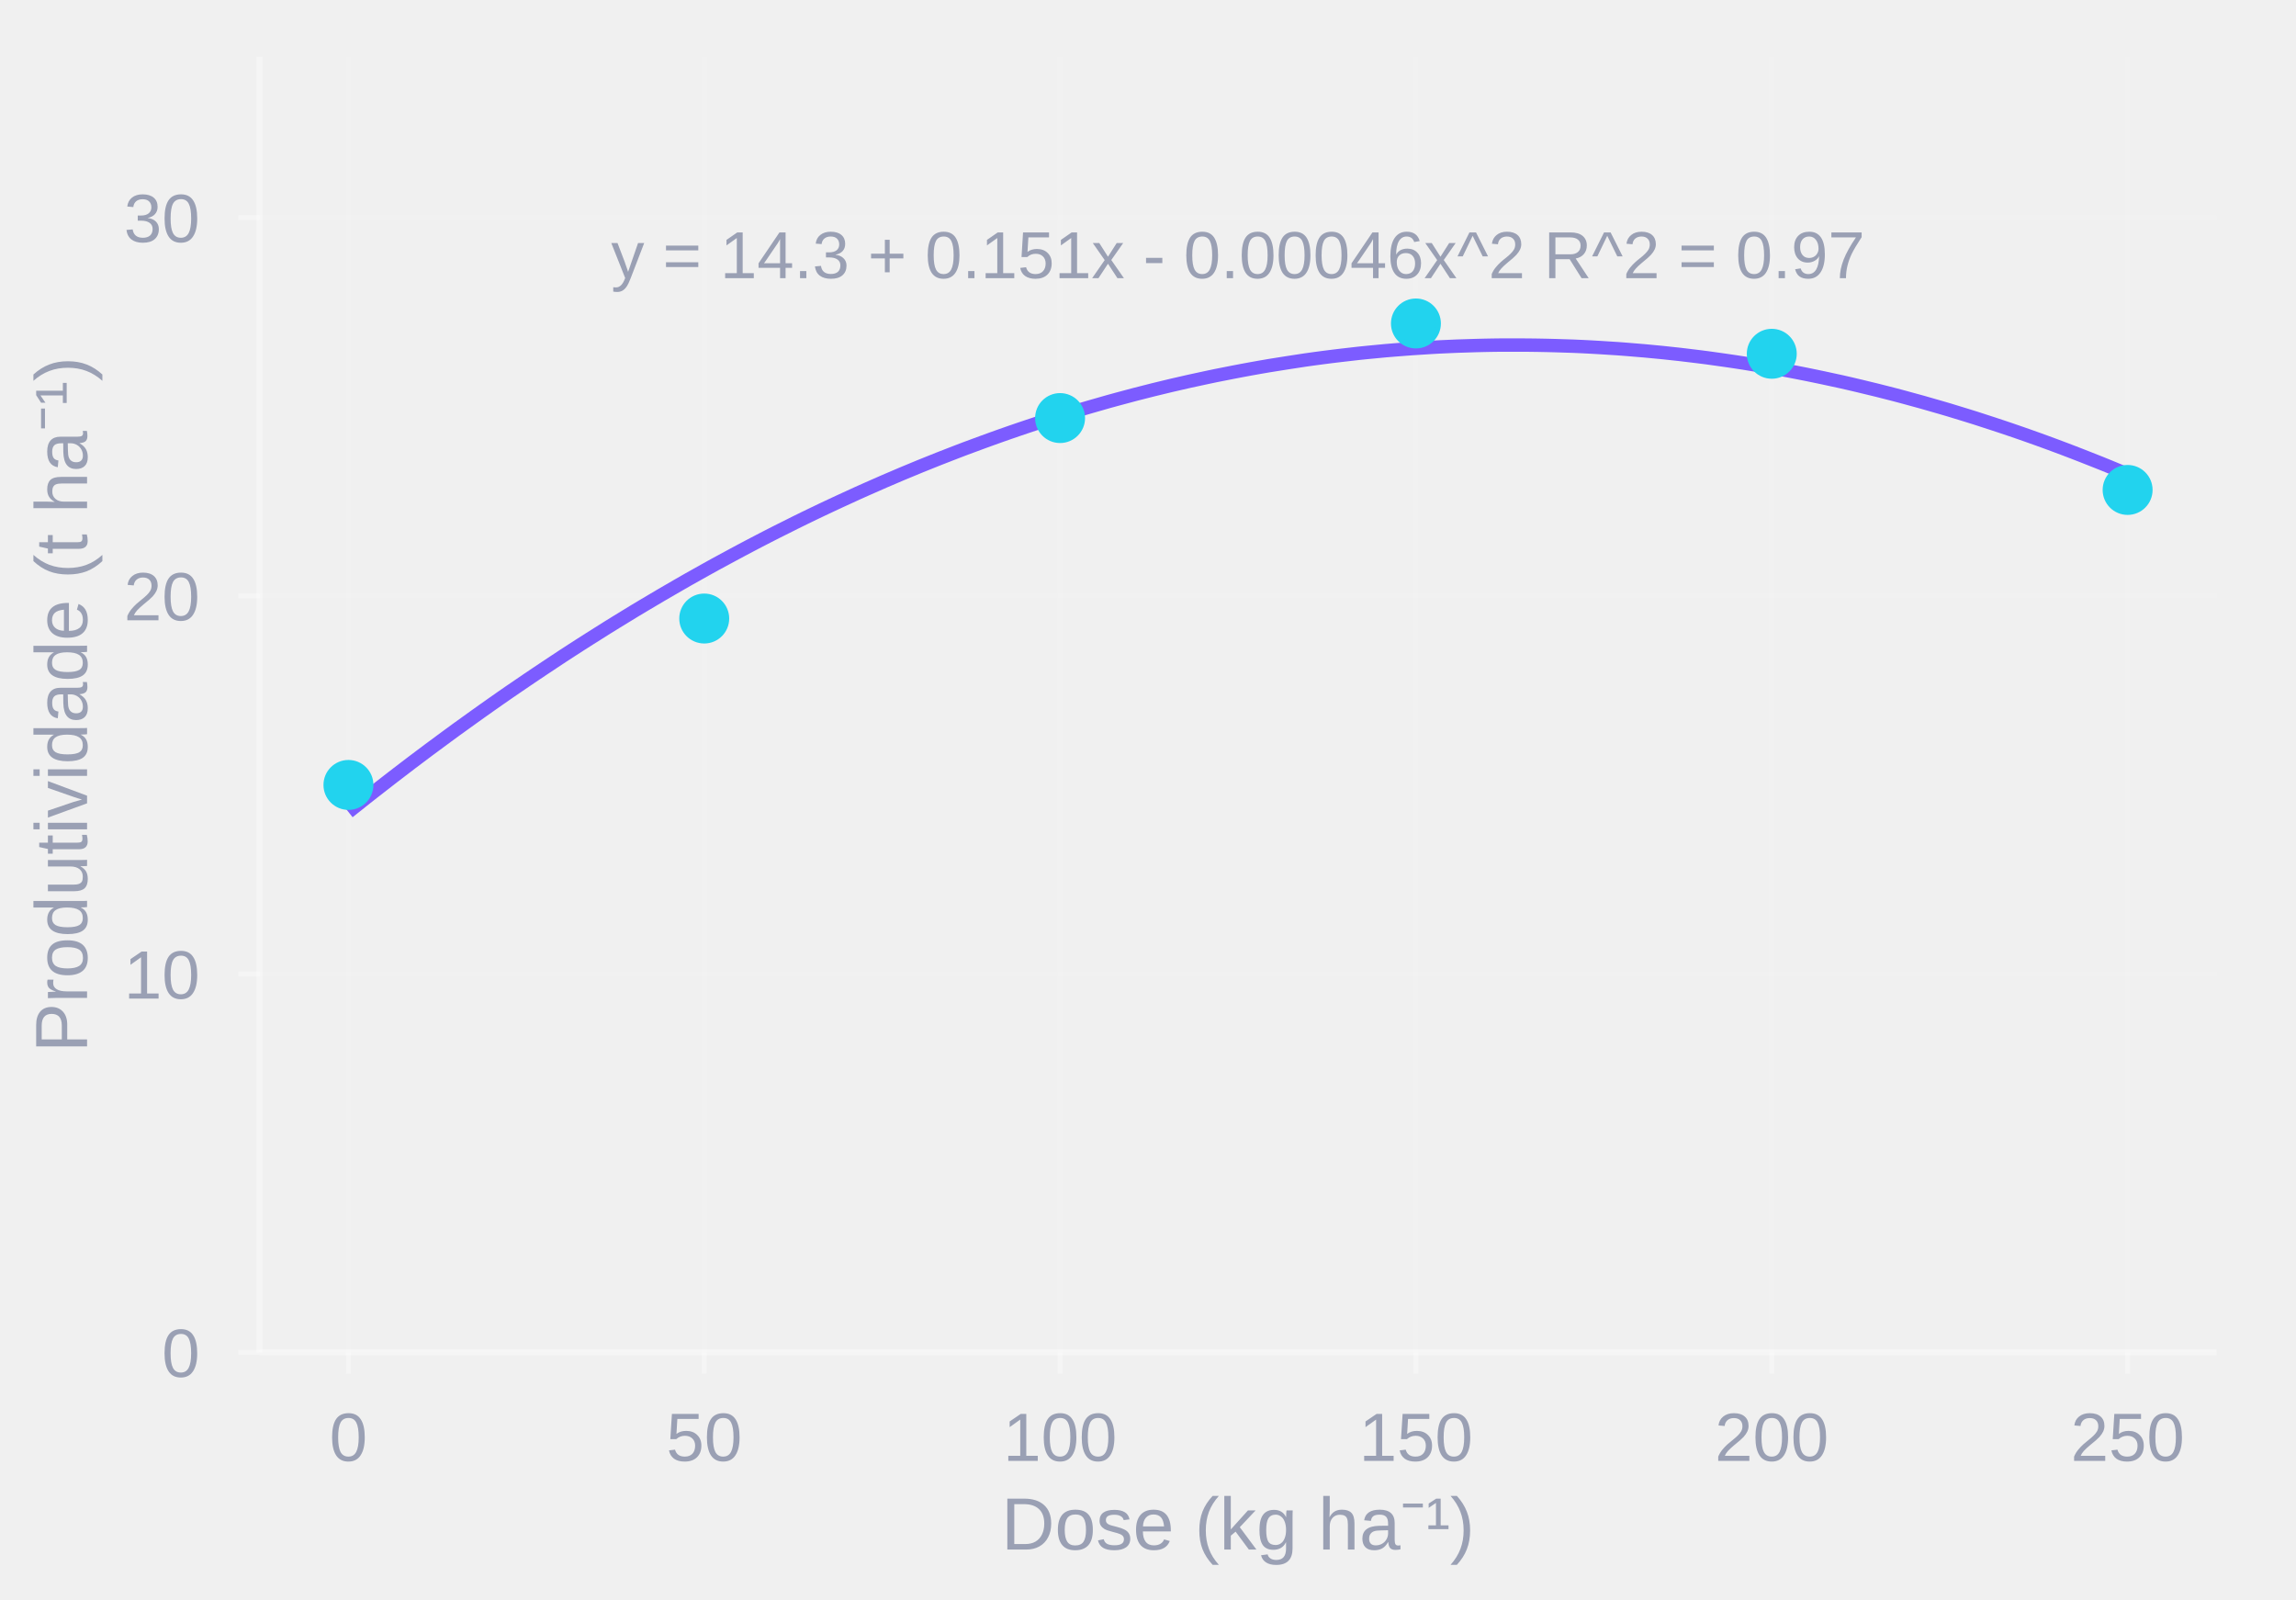
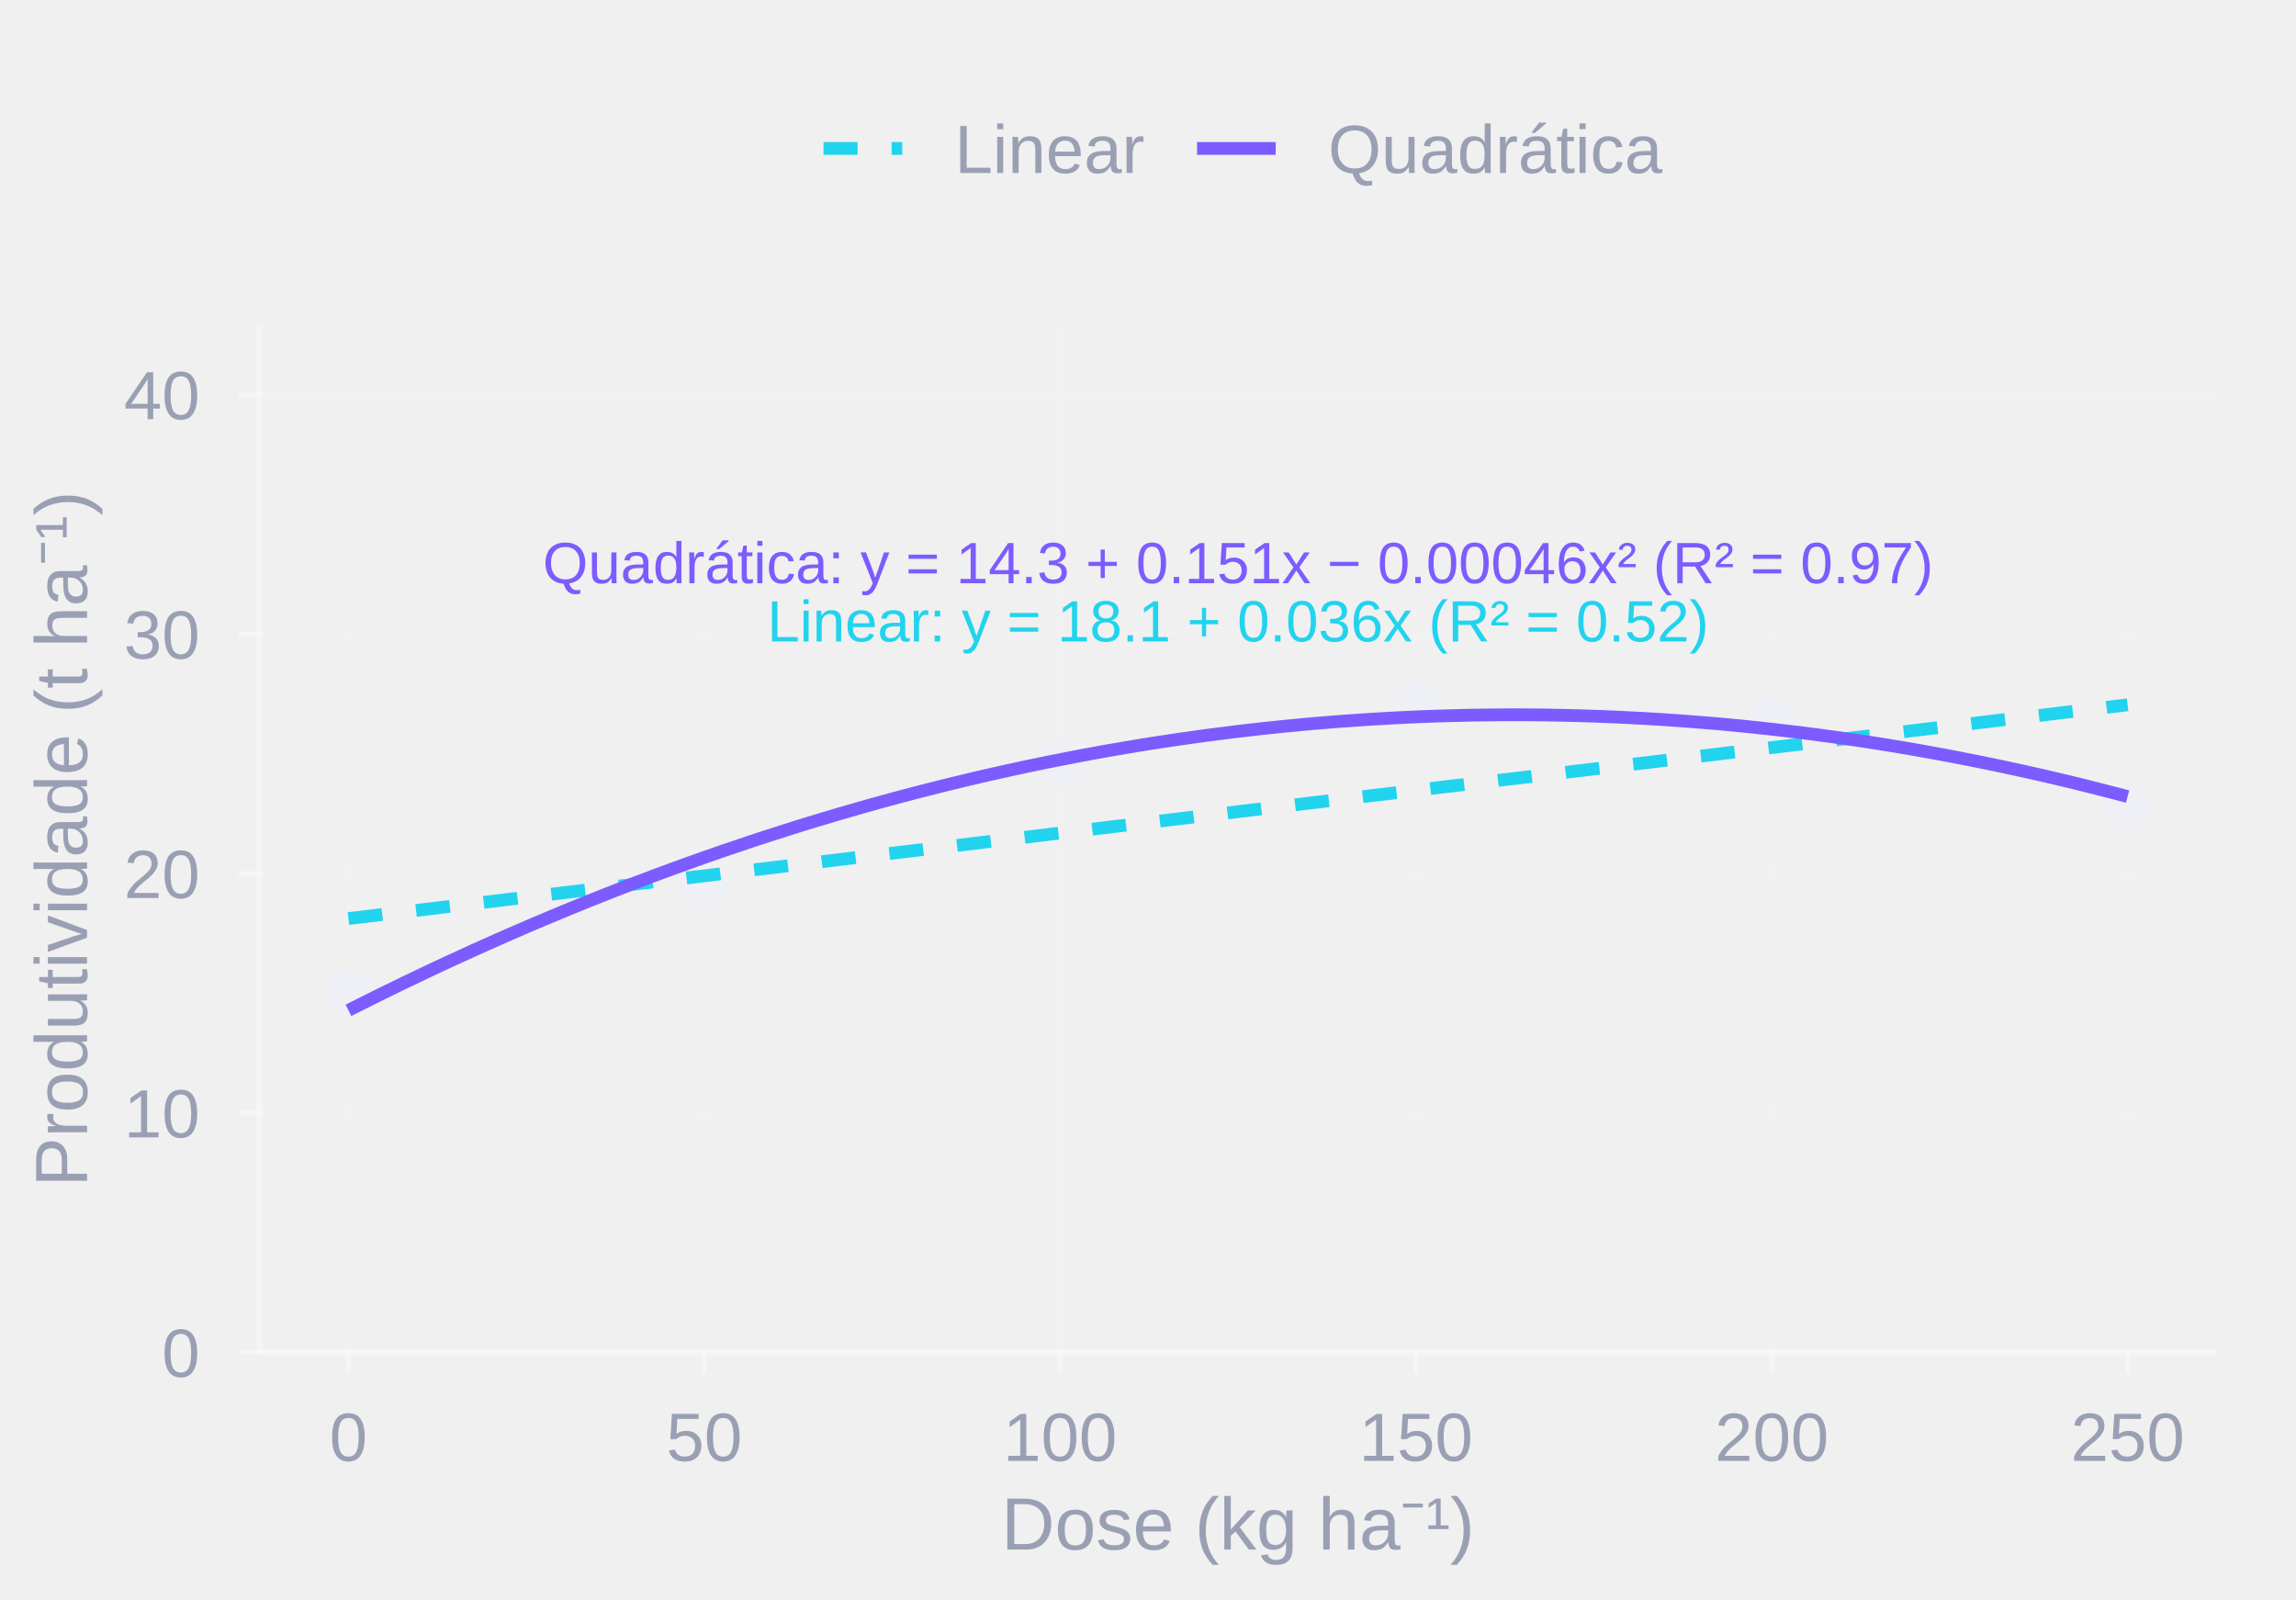
<svg xmlns="http://www.w3.org/2000/svg" width="403.20pt" height="280.80pt" viewBox="0 0 403.20 280.80">
  <g class="svglite">
    <defs>
      <style type="text/css">
    .svglite line, .svglite polyline, .svglite polygon, .svglite path, .svglite rect, .svglite circle {
      fill: none;
      stroke: #000000;
      stroke-linecap: round;
      stroke-linejoin: round;
      stroke-miterlimit: 10.00;
    }
    .svglite text {
      white-space: pre;
    }
    .svglite g.glyphgroup path {
      fill: inherit;
      stroke: none;
    }
  </style>
    </defs>
    <rect width="100%" height="100%" style="stroke: none; fill: none;" />
    <defs>
      <clipPath id="cpMC4wMHw0MDMuMjB8MC4wMHwyODAuODA=">
        <rect x="0.00" y="0.00" width="403.20" height="280.80" />
      </clipPath>
    </defs>
    <g clip-path="url(#cpMC4wMHw0MDMuMjB8MC4wMHwyODAuODA=)">
      <rect x="0.00" y="-0" width="403.20" height="280.80" style="stroke-width: 1.45; stroke: none;" />
    </g>
    <defs>
-       <clipPath id="cpNDUuNTZ8Mzg5LjI1fDkuOTZ8MjM3LjQ2">
-         <rect x="45.56" y="9.96" width="343.69" height="227.50" />
+       <clipPath id="cpNDUuNTZ8Mzg5LjI1fDU3LjEzfDIzNy40Ng==">
+         <rect x="45.56" y="57.13" width="343.69" height="180.33" />
      </clipPath>
    </defs>
-     <g clip-path="url(#cpNDUuNTZ8Mzg5LjI1fDkuOTZ8MjM3LjQ2)">
-       <rect x="45.56" y="9.96" width="343.69" height="227.50" style="stroke-width: 1.45; stroke: none;" />
+     <g clip-path="url(#cpNDUuNTZ8Mzg5LjI1fDU3LjEzfDIzNy40Ng==)">
+       <rect x="45.56" y="57.13" width="343.69" height="180.33" style="stroke-width: 1.45; stroke: none;" />
      <polyline points="45.56,237.46 389.25,237.46 " style="stroke-width: 0.85; stroke: #FFFFFF; stroke-opacity: 0.090; stroke-linecap: butt;" />
-       <polyline points="45.56,171.04 389.25,171.04 " style="stroke-width: 0.85; stroke: #FFFFFF; stroke-opacity: 0.090; stroke-linecap: butt;" />
-       <polyline points="45.56,104.62 389.25,104.62 " style="stroke-width: 0.85; stroke: #FFFFFF; stroke-opacity: 0.090; stroke-linecap: butt;" />
-       <polyline points="45.56,38.21 389.25,38.21 " style="stroke-width: 0.85; stroke: #FFFFFF; stroke-opacity: 0.090; stroke-linecap: butt;" />
-       <polyline points="61.19,237.46 61.19,9.96 " style="stroke-width: 0.85; stroke: #FFFFFF; stroke-opacity: 0.090; stroke-linecap: butt;" />
-       <polyline points="123.67,237.46 123.67,9.96 " style="stroke-width: 0.85; stroke: #FFFFFF; stroke-opacity: 0.090; stroke-linecap: butt;" />
-       <polyline points="186.16,237.46 186.16,9.96 " style="stroke-width: 0.85; stroke: #FFFFFF; stroke-opacity: 0.090; stroke-linecap: butt;" />
-       <polyline points="248.65,237.46 248.65,9.96 " style="stroke-width: 0.85; stroke: #FFFFFF; stroke-opacity: 0.090; stroke-linecap: butt;" />
-       <polyline points="311.14,237.46 311.14,9.96 " style="stroke-width: 0.85; stroke: #FFFFFF; stroke-opacity: 0.090; stroke-linecap: butt;" />
-       <polyline points="373.63,237.46 373.63,9.96 " style="stroke-width: 0.85; stroke: #FFFFFF; stroke-opacity: 0.090; stroke-linecap: butt;" />
-       <polyline points="61.19,142.58 62.76,141.33 64.33,140.08 65.90,138.85 67.47,137.63 69.04,136.41 70.61,135.21 72.18,134.01 73.75,132.83 75.32,131.65 76.89,130.49 78.46,129.33 80.03,128.18 81.60,127.05 83.17,125.92 84.74,124.80 86.31,123.69 87.88,122.59 89.45,121.50 91.02,120.43 92.59,119.36 94.16,118.30 95.73,117.25 97.30,116.21 98.87,115.17 100.44,114.15 102.01,113.14 103.58,112.14 105.15,111.15 106.72,110.16 108.29,109.19 109.86,108.23 111.43,107.27 113.00,106.33 114.57,105.40 116.14,104.47 117.71,103.56 119.28,102.65 120.85,101.75 122.42,100.87 123.99,99.99 125.56,99.12 127.13,98.27 128.70,97.42 130.27,96.58 131.84,95.75 133.41,94.93 134.98,94.12 136.55,93.32 138.12,92.54 139.69,91.75 141.26,90.98 142.83,90.22 144.40,89.47 145.97,88.73 147.54,88.00 149.11,87.28 150.68,86.56 152.25,85.86 153.82,85.17 155.39,84.48 156.96,83.81 158.53,83.14 160.10,82.49 161.67,81.84 163.24,81.21 164.81,80.58 166.38,79.97 167.95,79.36 169.52,78.76 171.09,78.18 172.66,77.60 174.23,77.03 175.80,76.47 177.37,75.92 178.94,75.38 180.51,74.85 182.08,74.33 183.65,73.82 185.22,73.32 186.79,72.83 188.36,72.35 189.93,71.88 191.50,71.42 193.07,70.97 194.64,70.52 196.21,70.09 197.78,69.67 199.35,69.25 200.92,68.85 202.49,68.45 204.06,68.07 205.63,67.69 207.20,67.33 208.77,66.97 210.34,66.63 211.91,66.29 213.48,65.96 215.05,65.65 216.62,65.34 218.19,65.04 219.76,64.75 221.33,64.47 222.90,64.20 224.47,63.95 226.04,63.70 227.61,63.46 229.18,63.22 230.75,63.00 232.32,62.79 233.89,62.59 235.46,62.40 237.03,62.22 238.60,62.04 240.17,61.88 241.74,61.73 243.31,61.58 244.88,61.45 246.45,61.33 248.02,61.21 249.59,61.11 251.16,61.01 252.73,60.92 254.30,60.85 255.87,60.78 257.44,60.73 259.01,60.68 260.58,60.64 262.16,60.61 263.73,60.59 265.30,60.59 266.87,60.59 268.44,60.60 270.01,60.62 271.58,60.65 273.15,60.69 274.72,60.74 276.29,60.79 277.86,60.86 279.43,60.94 281.00,61.03 282.57,61.13 284.14,61.23 285.71,61.35 287.28,61.48 288.85,61.61 290.42,61.76 291.99,61.91 293.56,62.08 295.13,62.25 296.70,62.44 298.27,62.63 299.84,62.83 301.41,63.05 302.98,63.27 304.55,63.50 306.12,63.74 307.69,64.00 309.26,64.26 310.83,64.53 312.40,64.81 313.97,65.10 315.54,65.40 317.11,65.71 318.68,66.03 320.25,66.36 321.82,66.70 323.39,67.04 324.96,67.40 326.53,67.77 328.10,68.15 329.67,68.53 331.24,68.93 332.81,69.33 334.38,69.75 335.95,70.18 337.52,70.61 339.09,71.06 340.66,71.51 342.23,71.97 343.80,72.45 345.37,72.93 346.94,73.42 348.51,73.93 350.08,74.44 351.65,74.96 353.22,75.49 354.79,76.03 356.36,76.58 357.93,77.14 359.50,77.71 361.07,78.29 362.64,78.88 364.21,79.48 365.78,80.09 367.35,80.71 368.92,81.33 370.49,81.97 372.06,82.62 373.63,83.28 " style="stroke-width: 2.35; stroke: #7C5CFF; stroke-linecap: butt;" />
-       <circle cx="61.19" cy="137.83" r="3.90" style="stroke-width: 0.97; stroke: #22D3EE; fill: #22D3EE;" />
-       <circle cx="123.67" cy="108.61" r="3.90" style="stroke-width: 0.97; stroke: #22D3EE; fill: #22D3EE;" />
-       <circle cx="186.16" cy="73.41" r="3.90" style="stroke-width: 0.97; stroke: #22D3EE; fill: #22D3EE;" />
-       <circle cx="248.65" cy="56.80" r="3.90" style="stroke-width: 0.97; stroke: #22D3EE; fill: #22D3EE;" />
-       <circle cx="311.14" cy="62.12" r="3.90" style="stroke-width: 0.97; stroke: #22D3EE; fill: #22D3EE;" />
-       <circle cx="373.63" cy="86.03" r="3.90" style="stroke-width: 0.97; stroke: #22D3EE; fill: #22D3EE;" />
-       <text x="217.41" y="48.84" text-anchor="middle" style="font-size: 11.67px;fill: #9AA0B4; font-family: &quot;Arial&quot;;" textLength="226.39px" lengthAdjust="spacingAndGlyphs">y = 14.3 + 0.151x - 0.00046x^2   R^2 = 0.97</text>
+       <polyline points="45.56,195.43 389.25,195.43 " style="stroke-width: 0.85; stroke: #FFFFFF; stroke-opacity: 0.090; stroke-linecap: butt;" />
+       <polyline points="45.56,153.39 389.25,153.39 " style="stroke-width: 0.85; stroke: #FFFFFF; stroke-opacity: 0.090; stroke-linecap: butt;" />
+       <polyline points="45.56,111.35 389.25,111.35 " style="stroke-width: 0.85; stroke: #FFFFFF; stroke-opacity: 0.090; stroke-linecap: butt;" />
+       <polyline points="45.56,69.31 389.25,69.31 " style="stroke-width: 0.85; stroke: #FFFFFF; stroke-opacity: 0.090; stroke-linecap: butt;" />
+       <polyline points="61.19,237.46 61.19,57.13 " style="stroke-width: 0.85; stroke: #FFFFFF; stroke-opacity: 0.090; stroke-linecap: butt;" />
+       <polyline points="123.67,237.46 123.67,57.13 " style="stroke-width: 0.85; stroke: #FFFFFF; stroke-opacity: 0.090; stroke-linecap: butt;" />
+       <polyline points="186.16,237.46 186.16,57.13 " style="stroke-width: 0.85; stroke: #FFFFFF; stroke-opacity: 0.090; stroke-linecap: butt;" />
+       <polyline points="248.65,237.46 248.65,57.13 " style="stroke-width: 0.85; stroke: #FFFFFF; stroke-opacity: 0.090; stroke-linecap: butt;" />
+       <polyline points="311.14,237.46 311.14,57.13 " style="stroke-width: 0.85; stroke: #FFFFFF; stroke-opacity: 0.090; stroke-linecap: butt;" />
+       <polyline points="373.63,237.46 373.63,57.13 " style="stroke-width: 0.85; stroke: #FFFFFF; stroke-opacity: 0.090; stroke-linecap: butt;" />
+       <circle cx="61.19" cy="174.41" r="3.68" style="stroke-width: 0.97; stroke: #EEF0F6; stroke-opacity: 0.85; fill: #EEF0F6; fill-opacity: 0.85;" />
+       <circle cx="123.67" cy="155.91" r="3.68" style="stroke-width: 0.97; stroke: #EEF0F6; stroke-opacity: 0.85; fill: #EEF0F6; fill-opacity: 0.85;" />
+       <circle cx="186.16" cy="133.63" r="3.68" style="stroke-width: 0.97; stroke: #EEF0F6; stroke-opacity: 0.85; fill: #EEF0F6; fill-opacity: 0.85;" />
+       <circle cx="248.65" cy="123.12" r="3.68" style="stroke-width: 0.97; stroke: #EEF0F6; stroke-opacity: 0.85; fill: #EEF0F6; fill-opacity: 0.85;" />
+       <circle cx="311.14" cy="126.48" r="3.68" style="stroke-width: 0.97; stroke: #EEF0F6; stroke-opacity: 0.85; fill: #EEF0F6; fill-opacity: 0.85;" />
+       <circle cx="373.63" cy="141.62" r="3.68" style="stroke-width: 0.97; stroke: #EEF0F6; stroke-opacity: 0.85; fill: #EEF0F6; fill-opacity: 0.85;" />
+       <polyline points="61.19,161.29 62.76,161.11 64.33,160.92 65.90,160.73 67.47,160.54 69.04,160.35 70.61,160.16 72.18,159.97 73.75,159.79 75.32,159.60 76.89,159.41 78.46,159.22 80.03,159.03 81.60,158.84 83.17,158.65 84.74,158.47 86.31,158.28 87.88,158.09 89.45,157.90 91.02,157.71 92.59,157.52 94.16,157.33 95.73,157.14 97.30,156.96 98.87,156.77 100.44,156.58 102.01,156.39 103.58,156.20 105.15,156.01 106.72,155.82 108.29,155.64 109.86,155.45 111.43,155.26 113.00,155.07 114.57,154.88 116.14,154.69 117.71,154.50 119.28,154.32 120.85,154.13 122.42,153.94 123.99,153.75 125.56,153.56 127.13,153.37 128.70,153.18 130.27,153.00 131.84,152.81 133.41,152.62 134.98,152.43 136.55,152.24 138.12,152.05 139.69,151.86 141.26,151.68 142.83,151.49 144.40,151.30 145.97,151.11 147.54,150.92 149.11,150.73 150.68,150.54 152.25,150.35 153.82,150.17 155.39,149.98 156.96,149.79 158.53,149.60 160.10,149.41 161.67,149.22 163.24,149.03 164.81,148.85 166.38,148.66 167.95,148.47 169.52,148.28 171.09,148.09 172.66,147.90 174.23,147.71 175.80,147.53 177.37,147.34 178.94,147.15 180.51,146.96 182.08,146.77 183.65,146.58 185.22,146.39 186.79,146.21 188.36,146.02 189.93,145.83 191.50,145.64 193.07,145.45 194.64,145.26 196.21,145.07 197.78,144.89 199.35,144.70 200.92,144.51 202.49,144.32 204.06,144.13 205.63,143.94 207.20,143.75 208.77,143.56 210.34,143.38 211.91,143.19 213.48,143.00 215.05,142.81 216.62,142.62 218.19,142.43 219.76,142.24 221.33,142.06 222.90,141.87 224.47,141.68 226.04,141.49 227.61,141.30 229.18,141.11 230.75,140.92 232.32,140.74 233.89,140.55 235.46,140.36 237.03,140.17 238.60,139.98 240.17,139.79 241.74,139.60 243.31,139.42 244.88,139.23 246.45,139.04 248.02,138.85 249.59,138.66 251.16,138.47 252.73,138.28 254.30,138.09 255.87,137.91 257.44,137.72 259.01,137.53 260.58,137.34 262.16,137.15 263.73,136.96 265.30,136.77 266.87,136.59 268.44,136.40 270.01,136.21 271.58,136.02 273.15,135.83 274.72,135.64 276.29,135.45 277.86,135.27 279.43,135.08 281.00,134.89 282.57,134.70 284.14,134.51 285.71,134.32 287.28,134.13 288.85,133.95 290.42,133.76 291.99,133.57 293.56,133.38 295.13,133.19 296.70,133.00 298.27,132.81 299.84,132.63 301.41,132.44 302.98,132.25 304.55,132.06 306.12,131.87 307.69,131.68 309.26,131.49 310.83,131.30 312.40,131.12 313.97,130.93 315.54,130.74 317.11,130.55 318.68,130.36 320.25,130.17 321.82,129.98 323.39,129.80 324.96,129.61 326.53,129.42 328.10,129.23 329.67,129.04 331.24,128.85 332.81,128.66 334.38,128.48 335.95,128.29 337.52,128.10 339.09,127.91 340.66,127.72 342.23,127.53 343.80,127.34 345.37,127.16 346.94,126.97 348.51,126.78 350.08,126.59 351.65,126.40 353.22,126.21 354.79,126.02 356.36,125.84 357.93,125.65 359.50,125.46 361.07,125.27 362.64,125.08 364.21,124.89 365.78,124.70 367.35,124.51 368.92,124.33 370.49,124.14 372.06,123.95 373.63,123.76 " style="stroke-width: 2.24; stroke: #22D3EE; stroke-dasharray: 5.98,5.98; stroke-linecap: butt;" />
+       <polyline points="61.19,177.41 62.76,176.62 64.33,175.83 65.90,175.05 67.47,174.27 69.04,173.51 70.61,172.74 72.18,171.99 73.75,171.24 75.32,170.49 76.89,169.75 78.46,169.02 80.03,168.30 81.60,167.58 83.17,166.86 84.74,166.16 86.31,165.46 87.88,164.76 89.45,164.07 91.02,163.39 92.59,162.71 94.16,162.04 95.73,161.38 97.30,160.72 98.87,160.06 100.44,159.42 102.01,158.78 103.58,158.14 105.15,157.52 106.72,156.89 108.29,156.28 109.86,155.67 111.43,155.06 113.00,154.47 114.57,153.87 116.14,153.29 117.71,152.71 119.28,152.14 120.85,151.57 122.42,151.01 123.99,150.45 125.56,149.91 127.13,149.36 128.70,148.83 130.27,148.30 131.84,147.77 133.41,147.25 134.98,146.74 136.55,146.24 138.12,145.74 139.69,145.24 141.26,144.75 142.83,144.27 144.40,143.80 145.97,143.33 147.54,142.86 149.11,142.41 150.68,141.96 152.25,141.51 153.82,141.07 155.39,140.64 156.96,140.21 158.53,139.79 160.10,139.38 161.67,138.97 163.24,138.57 164.81,138.17 166.38,137.78 167.95,137.40 169.52,137.02 171.09,136.65 172.66,136.28 174.23,135.92 175.80,135.57 177.37,135.22 178.94,134.88 180.51,134.54 182.08,134.22 183.65,133.89 185.22,133.58 186.79,133.27 188.36,132.96 189.93,132.66 191.50,132.37 193.07,132.08 194.64,131.80 196.21,131.53 197.78,131.26 199.35,131.00 200.92,130.74 202.49,130.49 204.06,130.25 205.63,130.01 207.20,129.78 208.77,129.56 210.34,129.34 211.91,129.12 213.48,128.92 215.05,128.72 216.62,128.52 218.19,128.33 219.76,128.15 221.33,127.97 222.90,127.80 224.47,127.64 226.04,127.48 227.61,127.33 229.18,127.18 230.75,127.04 232.32,126.91 233.89,126.78 235.46,126.66 237.03,126.55 238.60,126.44 240.17,126.33 241.74,126.24 243.31,126.15 244.88,126.06 246.45,125.98 248.02,125.91 249.59,125.84 251.16,125.78 252.73,125.73 254.30,125.68 255.87,125.64 257.44,125.60 259.01,125.57 260.58,125.55 262.16,125.53 263.73,125.52 265.30,125.51 266.87,125.51 268.44,125.52 270.01,125.53 271.58,125.55 273.15,125.58 274.72,125.61 276.29,125.65 277.86,125.69 279.43,125.74 281.00,125.79 282.57,125.86 284.14,125.92 285.71,126.00 287.28,126.08 288.85,126.16 290.42,126.26 291.99,126.35 293.56,126.46 295.13,126.57 296.70,126.69 298.27,126.81 299.84,126.94 301.41,127.07 302.98,127.21 304.55,127.36 306.12,127.51 307.69,127.67 309.26,127.84 310.83,128.01 312.40,128.19 313.97,128.37 315.54,128.56 317.11,128.76 318.68,128.96 320.25,129.17 321.82,129.38 323.39,129.60 324.96,129.83 326.53,130.06 328.10,130.30 329.67,130.54 331.24,130.79 332.81,131.05 334.38,131.31 335.95,131.58 337.52,131.86 339.09,132.14 340.66,132.43 342.23,132.72 343.80,133.02 345.37,133.33 346.94,133.64 348.51,133.96 350.08,134.28 351.65,134.61 353.22,134.95 354.79,135.29 356.36,135.64 357.93,135.99 359.50,136.35 361.07,136.72 362.64,137.09 364.21,137.47 365.78,137.86 367.35,138.25 368.92,138.65 370.49,139.05 372.06,139.46 373.63,139.87 " style="stroke-width: 2.24; stroke: #7C5CFF; stroke-linecap: butt;" />
+       <text x="217.41" y="102.41" text-anchor="middle" style="font-size: 10.24px;fill: #7C5CFF; font-family: &quot;Arial&quot;;" textLength="246.88px" lengthAdjust="spacingAndGlyphs">Quadrática: y = 14.3 + 0.151x − 0.00046x²  (R² = 0.97)</text>
+       <text x="217.41" y="112.64" text-anchor="middle" style="font-size: 10.24px;fill: #22D3EE; font-family: &quot;Arial&quot;;" textLength="168.09px" lengthAdjust="spacingAndGlyphs">Linear: y = 18.1 + 0.036x  (R² = 0.52)</text>
    </g>
    <g clip-path="url(#cpMC4wMHw0MDMuMjB8MC4wMHwyODAuODA=)">
-       <polyline points="45.56,237.46 45.56,9.96 " style="stroke-width: 1.07; stroke: #FFFFFF; stroke-opacity: 0.35; stroke-linecap: butt;" />
+       <polyline points="45.56,237.46 45.56,57.13 " style="stroke-width: 1.07; stroke: #FFFFFF; stroke-opacity: 0.35; stroke-linecap: butt;" />
      <text x="35.10" y="241.76" text-anchor="end" style="font-size: 12.00px;fill: #9AA0B4; font-family: &quot;Arial&quot;;" textLength="6.67px" lengthAdjust="spacingAndGlyphs">0</text>
-       <text x="35.10" y="175.34" text-anchor="end" style="font-size: 12.00px;fill: #9AA0B4; font-family: &quot;Arial&quot;;" textLength="13.34px" lengthAdjust="spacingAndGlyphs">10</text>
-       <text x="35.10" y="108.92" text-anchor="end" style="font-size: 12.00px;fill: #9AA0B4; font-family: &quot;Arial&quot;;" textLength="13.34px" lengthAdjust="spacingAndGlyphs">20</text>
-       <text x="35.10" y="42.50" text-anchor="end" style="font-size: 12.00px;fill: #9AA0B4; font-family: &quot;Arial&quot;;" textLength="13.34px" lengthAdjust="spacingAndGlyphs">30</text>
+       <text x="35.10" y="199.72" text-anchor="end" style="font-size: 12.00px;fill: #9AA0B4; font-family: &quot;Arial&quot;;" textLength="13.34px" lengthAdjust="spacingAndGlyphs">10</text>
+       <text x="35.10" y="157.69" text-anchor="end" style="font-size: 12.00px;fill: #9AA0B4; font-family: &quot;Arial&quot;;" textLength="13.34px" lengthAdjust="spacingAndGlyphs">20</text>
+       <text x="35.10" y="115.65" text-anchor="end" style="font-size: 12.00px;fill: #9AA0B4; font-family: &quot;Arial&quot;;" textLength="13.34px" lengthAdjust="spacingAndGlyphs">30</text>
+       <text x="35.10" y="73.61" text-anchor="end" style="font-size: 12.00px;fill: #9AA0B4; font-family: &quot;Arial&quot;;" textLength="13.34px" lengthAdjust="spacingAndGlyphs">40</text>
      <polyline points="41.83,237.46 45.56,237.46 " style="stroke-width: 0.85; stroke: #FFFFFF; stroke-opacity: 0.35; stroke-linecap: butt;" />
-       <polyline points="41.83,171.04 45.56,171.04 " style="stroke-width: 0.85; stroke: #FFFFFF; stroke-opacity: 0.35; stroke-linecap: butt;" />
-       <polyline points="41.83,104.62 45.56,104.62 " style="stroke-width: 0.85; stroke: #FFFFFF; stroke-opacity: 0.35; stroke-linecap: butt;" />
-       <polyline points="41.83,38.21 45.56,38.21 " style="stroke-width: 0.85; stroke: #FFFFFF; stroke-opacity: 0.35; stroke-linecap: butt;" />
+       <polyline points="41.83,195.43 45.56,195.43 " style="stroke-width: 0.85; stroke: #FFFFFF; stroke-opacity: 0.35; stroke-linecap: butt;" />
+       <polyline points="41.83,153.39 45.56,153.39 " style="stroke-width: 0.85; stroke: #FFFFFF; stroke-opacity: 0.35; stroke-linecap: butt;" />
+       <polyline points="41.83,111.35 45.56,111.35 " style="stroke-width: 0.85; stroke: #FFFFFF; stroke-opacity: 0.35; stroke-linecap: butt;" />
+       <polyline points="41.83,69.31 45.56,69.31 " style="stroke-width: 0.85; stroke: #FFFFFF; stroke-opacity: 0.35; stroke-linecap: butt;" />
      <polyline points="45.56,237.46 389.25,237.46 " style="stroke-width: 1.07; stroke: #FFFFFF; stroke-opacity: 0.35; stroke-linecap: butt;" />
      <polyline points="61.19,241.20 61.19,237.46 " style="stroke-width: 0.85; stroke: #FFFFFF; stroke-opacity: 0.35; stroke-linecap: butt;" />
      <polyline points="123.67,241.20 123.67,237.46 " style="stroke-width: 0.85; stroke: #FFFFFF; stroke-opacity: 0.35; stroke-linecap: butt;" />
      <polyline points="186.16,241.20 186.16,237.46 " style="stroke-width: 0.85; stroke: #FFFFFF; stroke-opacity: 0.35; stroke-linecap: butt;" />
      <polyline points="248.65,241.20 248.65,237.46 " style="stroke-width: 0.85; stroke: #FFFFFF; stroke-opacity: 0.35; stroke-linecap: butt;" />
      <polyline points="311.14,241.20 311.14,237.46 " style="stroke-width: 0.85; stroke: #FFFFFF; stroke-opacity: 0.35; stroke-linecap: butt;" />
      <polyline points="373.63,241.20 373.63,237.46 " style="stroke-width: 0.85; stroke: #FFFFFF; stroke-opacity: 0.35; stroke-linecap: butt;" />
      <text x="61.19" y="256.52" text-anchor="middle" style="font-size: 12.00px;fill: #9AA0B4; font-family: &quot;Arial&quot;;" textLength="6.67px" lengthAdjust="spacingAndGlyphs">0</text>
      <text x="123.67" y="256.52" text-anchor="middle" style="font-size: 12.00px;fill: #9AA0B4; font-family: &quot;Arial&quot;;" textLength="13.34px" lengthAdjust="spacingAndGlyphs">50</text>
      <text x="186.16" y="256.52" text-anchor="middle" style="font-size: 12.00px;fill: #9AA0B4; font-family: &quot;Arial&quot;;" textLength="20.02px" lengthAdjust="spacingAndGlyphs">100</text>
      <text x="248.65" y="256.52" text-anchor="middle" style="font-size: 12.00px;fill: #9AA0B4; font-family: &quot;Arial&quot;;" textLength="20.02px" lengthAdjust="spacingAndGlyphs">150</text>
      <text x="311.14" y="256.52" text-anchor="middle" style="font-size: 12.00px;fill: #9AA0B4; font-family: &quot;Arial&quot;;" textLength="20.02px" lengthAdjust="spacingAndGlyphs">200</text>
      <text x="373.63" y="256.52" text-anchor="middle" style="font-size: 12.00px;fill: #9AA0B4; font-family: &quot;Arial&quot;;" textLength="20.02px" lengthAdjust="spacingAndGlyphs">250</text>
      <text x="217.41" y="272.09" text-anchor="middle" style="font-size: 13.00px;fill: #9AA0B4; font-family: &quot;Arial&quot;;" textLength="85.17px" lengthAdjust="spacingAndGlyphs">Dose (kg ha⁻¹)</text>
-       <text transform="translate(15.29,123.71) rotate(-90)" text-anchor="middle" style="font-size: 13.00px;fill: #9AA0B4; font-family: &quot;Arial&quot;;" textLength="124.22px" lengthAdjust="spacingAndGlyphs">Produtividade (t ha⁻¹)</text>
+       <text transform="translate(15.29,147.30) rotate(-90)" text-anchor="middle" style="font-size: 13.00px;fill: #9AA0B4; font-family: &quot;Arial&quot;;" textLength="124.22px" lengthAdjust="spacingAndGlyphs">Produtividade (t ha⁻¹)</text>
+       <rect x="142.90" y="17.43" width="17.28" height="17.28" style="stroke-width: 1.45; stroke: none;" />
+       <line x1="144.62" y1="26.07" x2="158.45" y2="26.07" style="stroke-width: 2.24; stroke: #22D3EE; stroke-dasharray: 5.98,5.98; stroke-linecap: butt;" />
+       <rect x="208.48" y="17.43" width="17.28" height="17.28" style="stroke-width: 1.45; stroke: none;" />
+       <line x1="210.21" y1="26.07" x2="224.03" y2="26.07" style="stroke-width: 2.24; stroke: #7C5CFF; stroke-linecap: butt;" />
+       <text x="167.65" y="30.37" style="font-size: 12.00px;fill: #9AA0B4; font-family: &quot;Arial&quot;;" textLength="33.36px" lengthAdjust="spacingAndGlyphs">Linear</text>
+       <text x="233.23" y="30.37" style="font-size: 12.00px;fill: #9AA0B4; font-family: &quot;Arial&quot;;" textLength="58.69px" lengthAdjust="spacingAndGlyphs">Quadrática</text>
    </g>
  </g>
</svg>
